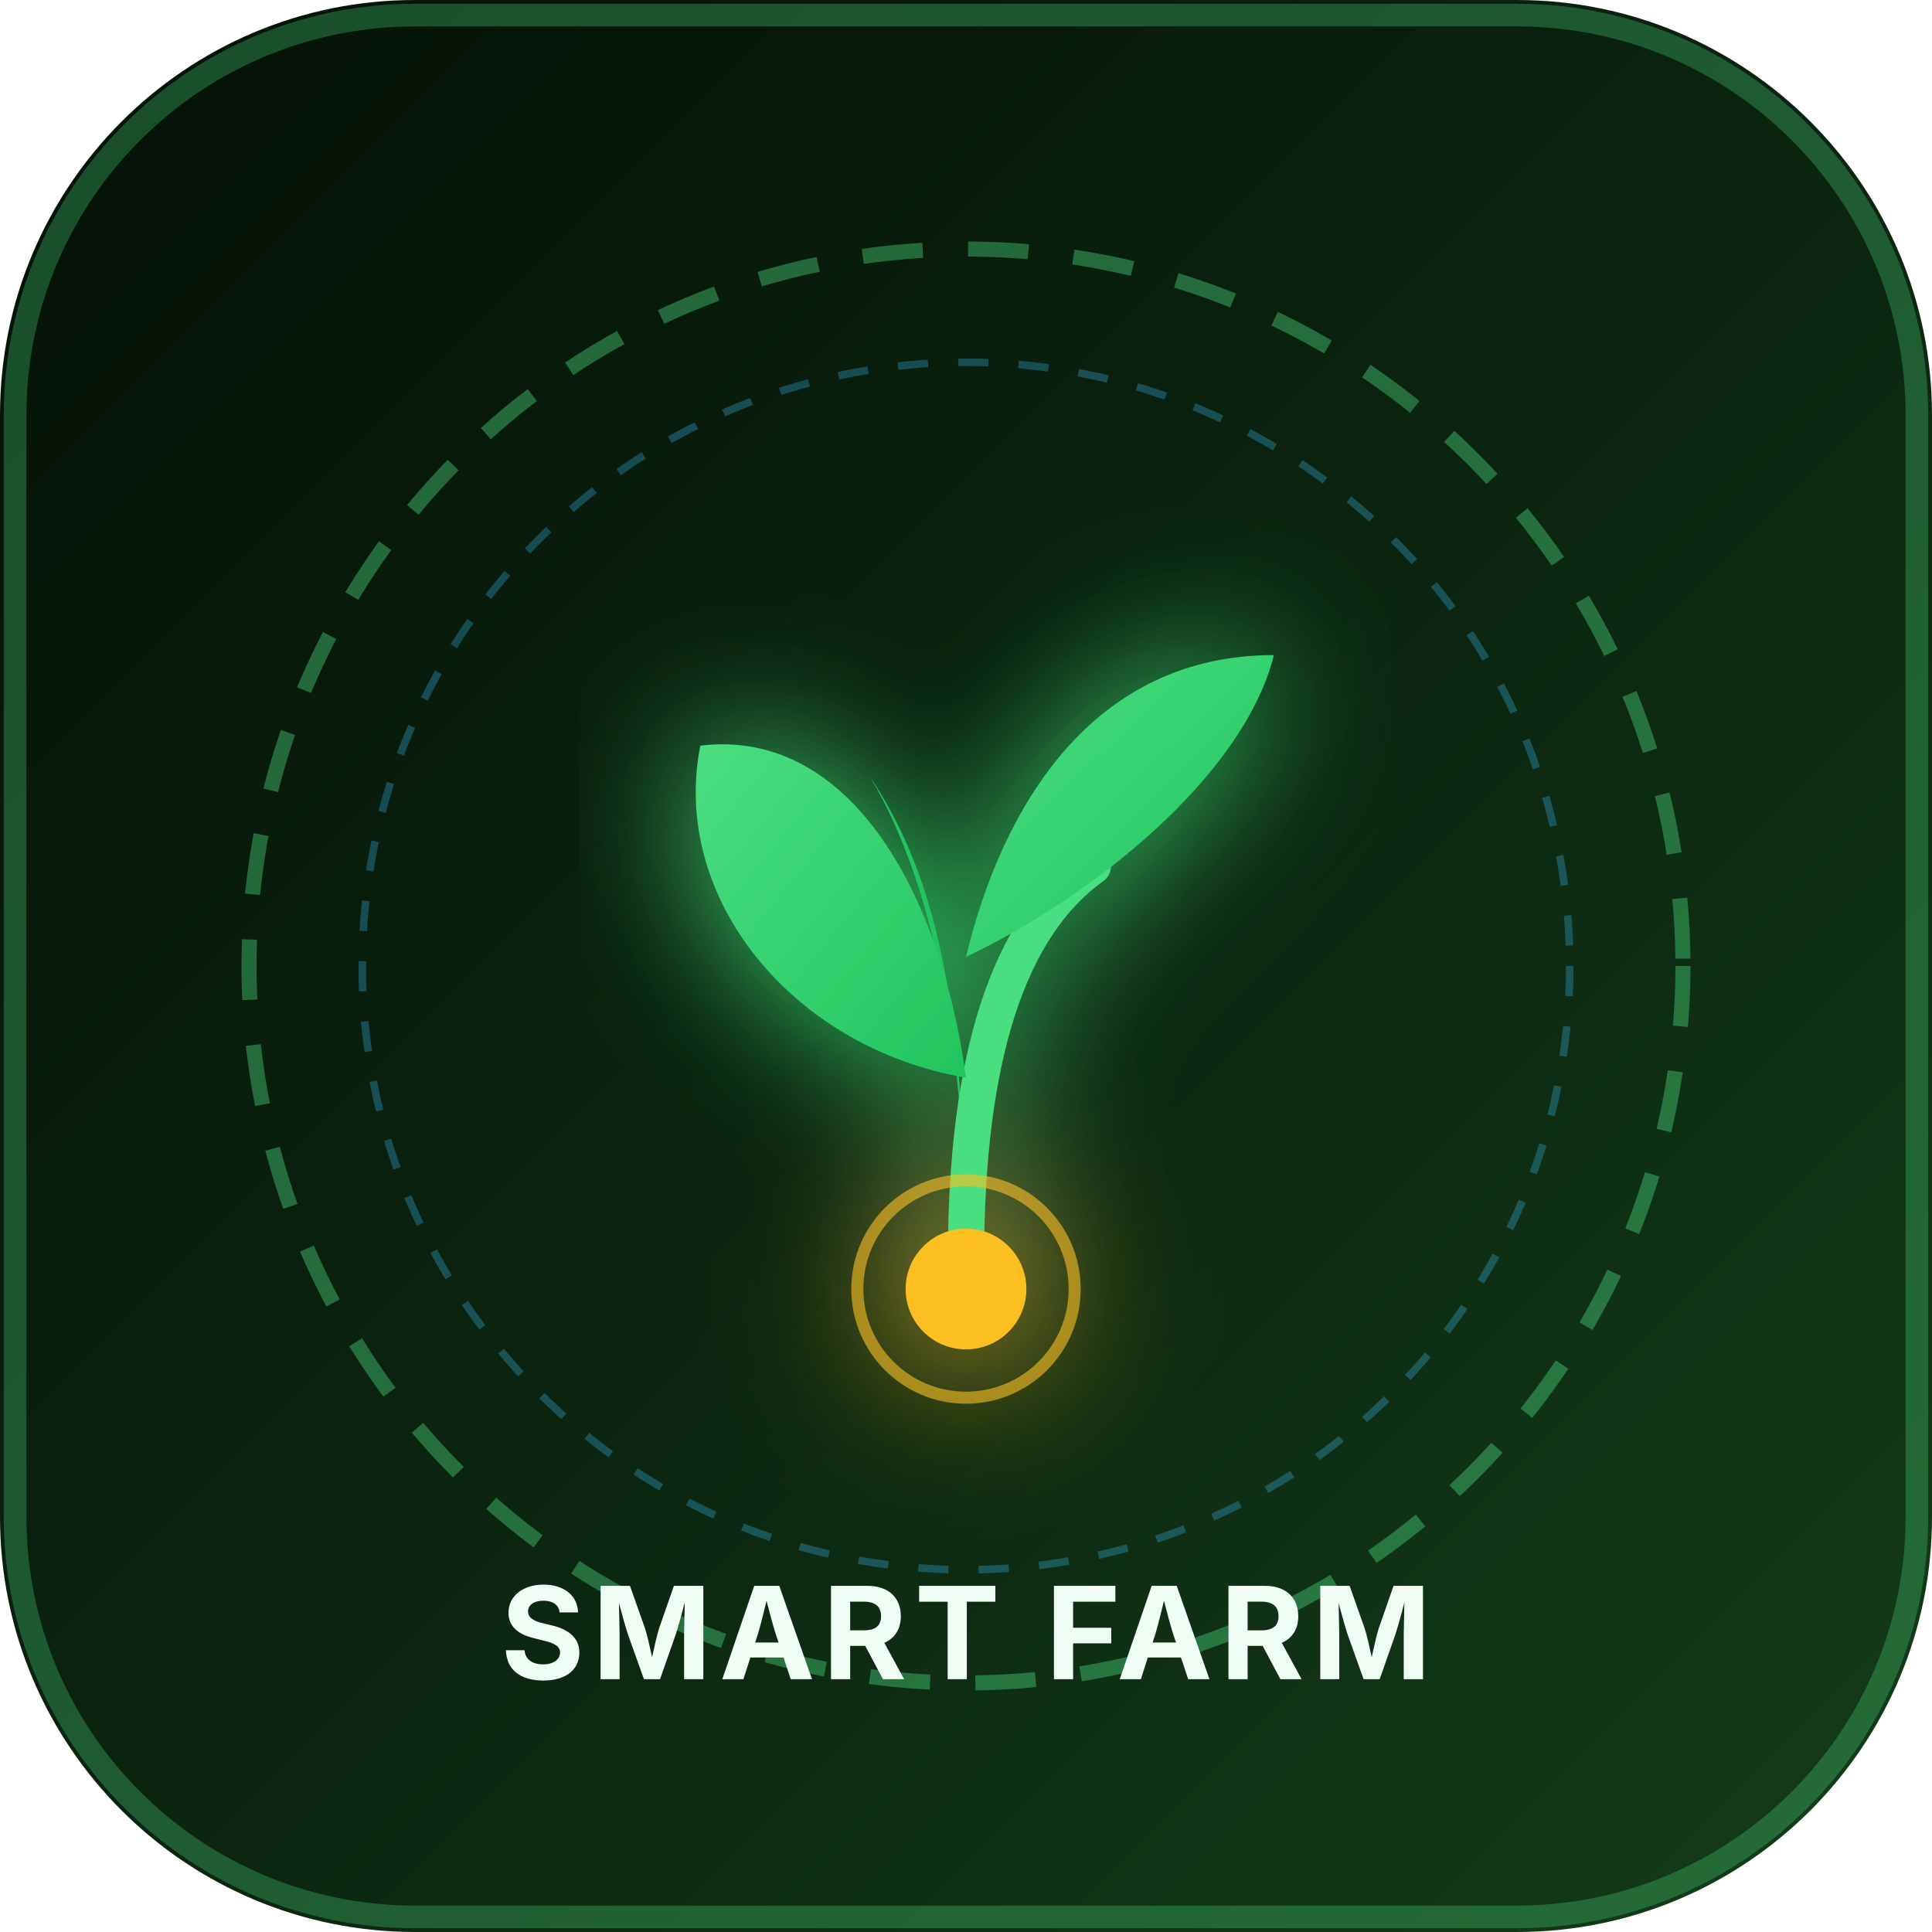
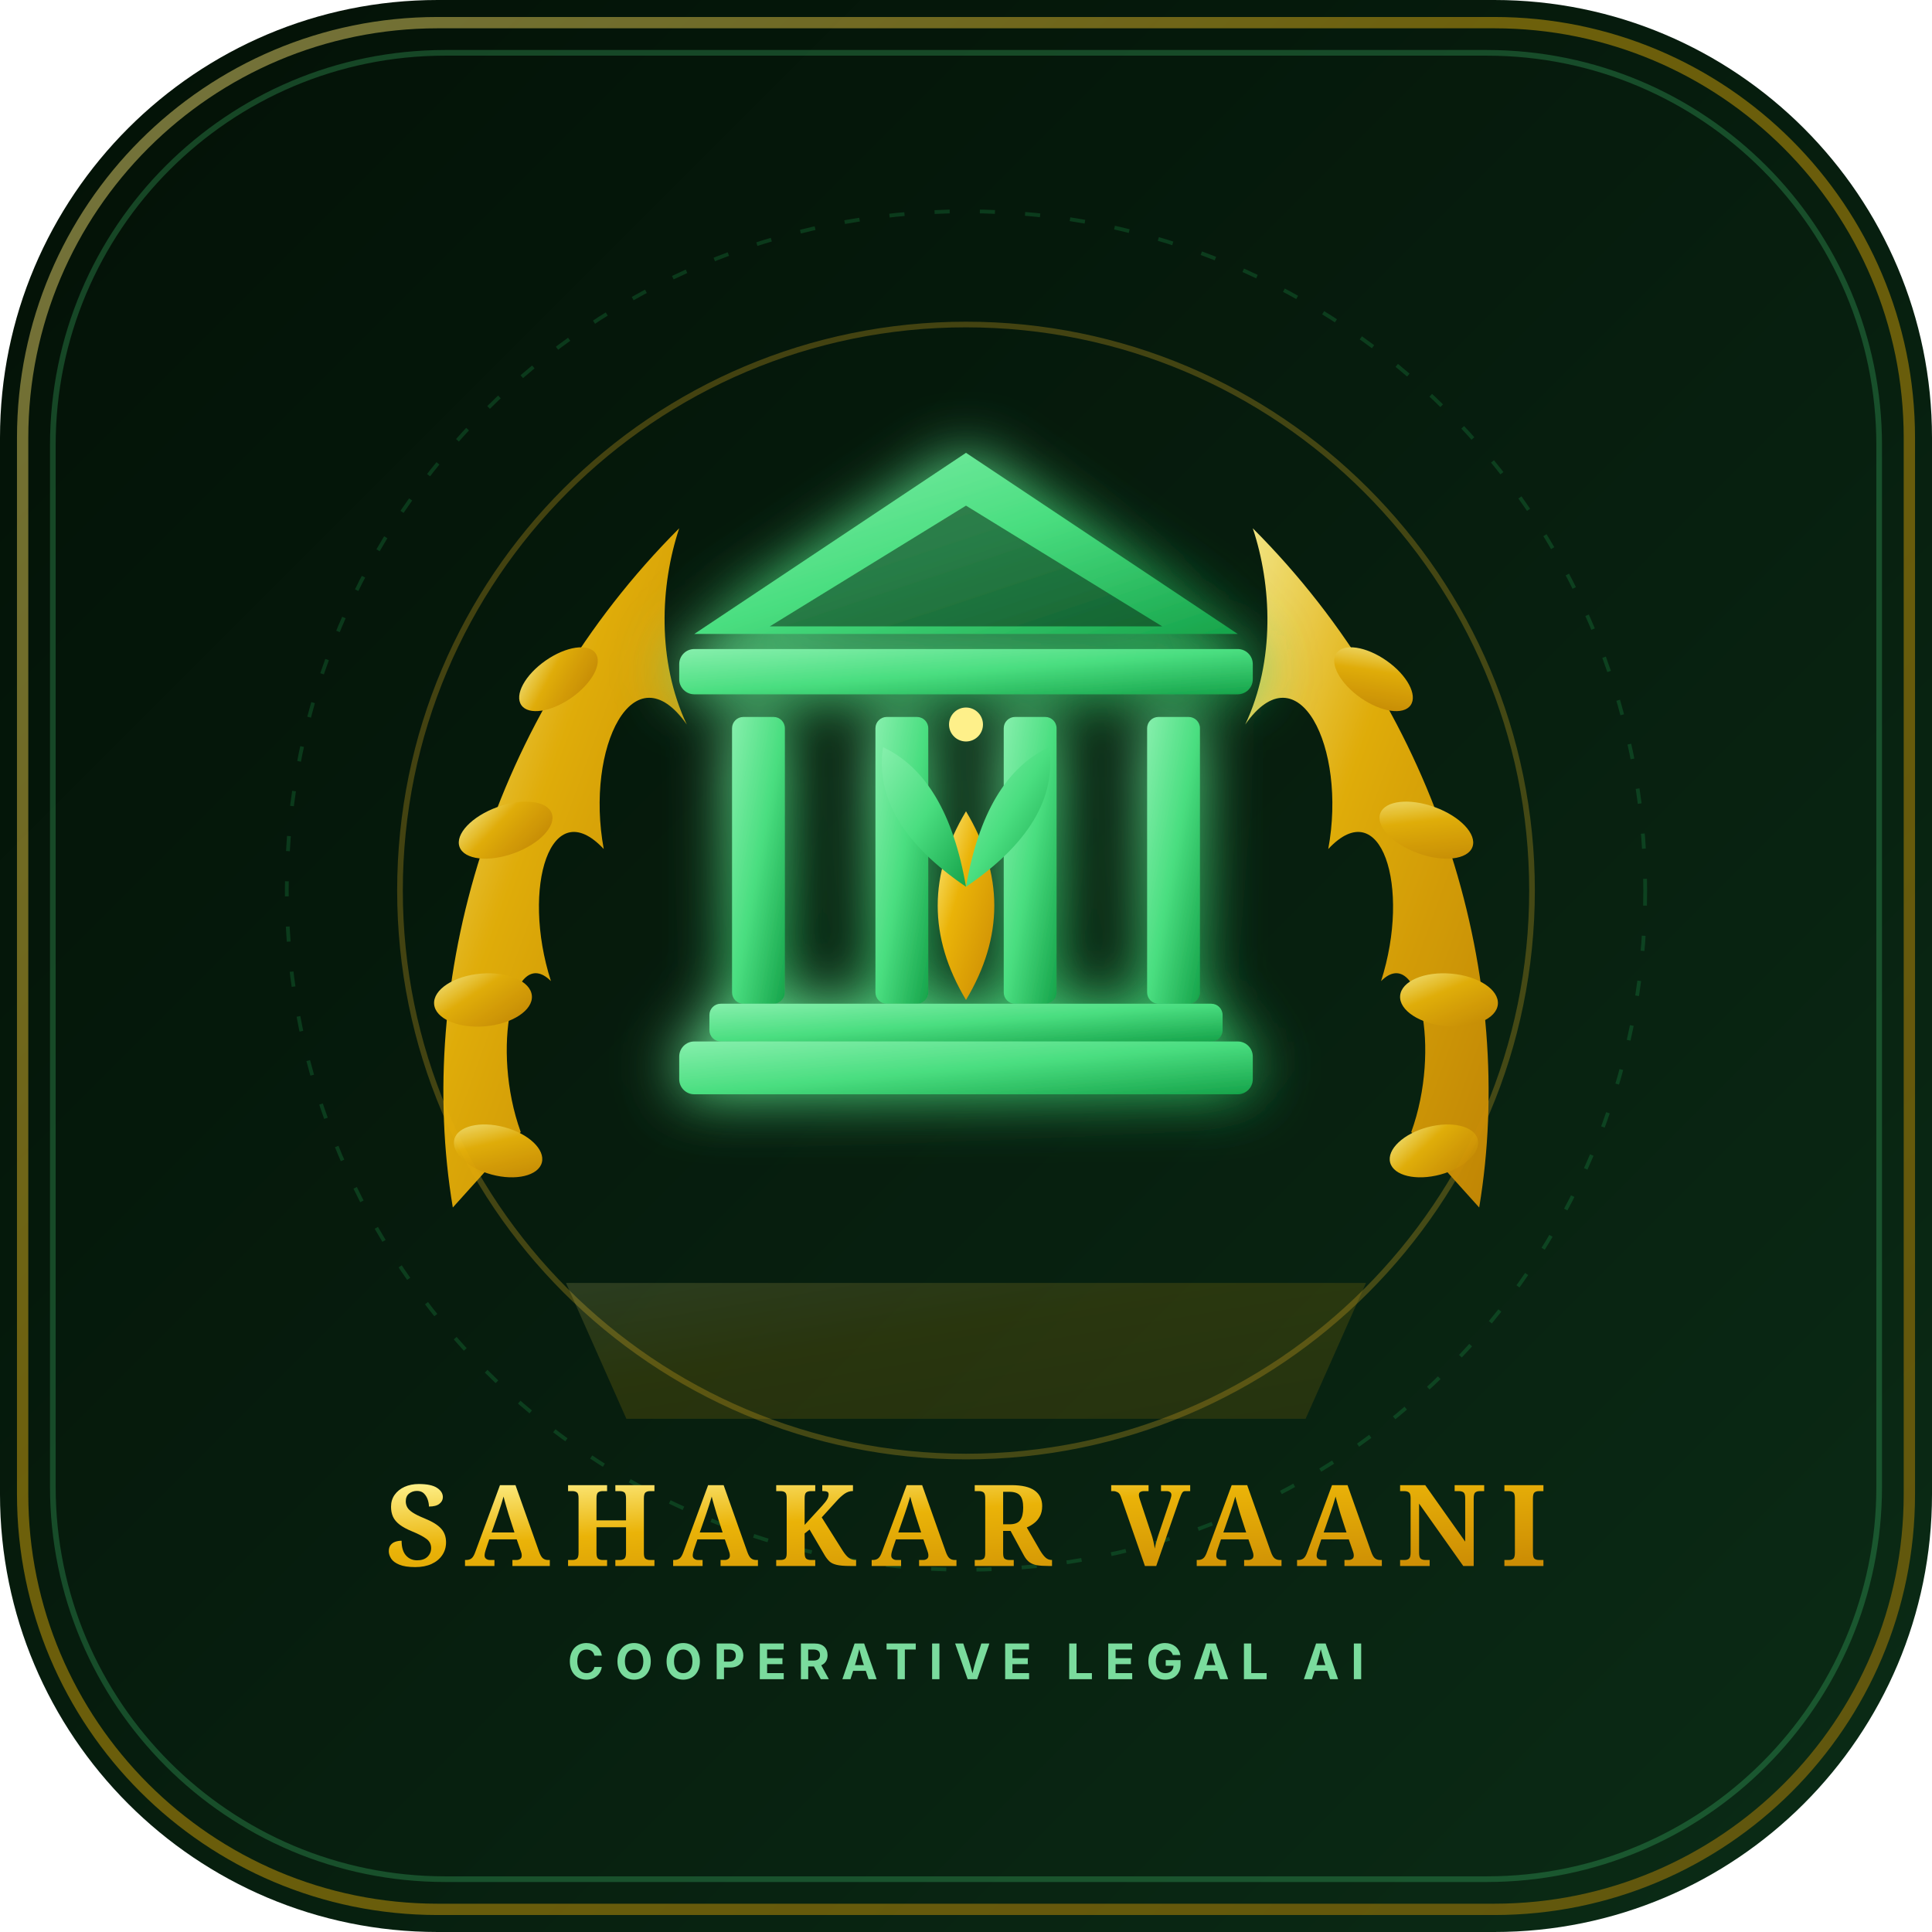
<svg xmlns="http://www.w3.org/2000/svg" viewBox="0 0 512 512" width="512" height="512">
  <defs>
-     <linearGradient id="bg" x1="0%" y1="0%" x2="100%" y2="100%">
-       <stop offset="0%" stop-color="#051007" />
-       <stop offset="50%" stop-color="#0b2410" />
-       <stop offset="100%" stop-color="#143d1a" />
+     <linearGradient id="bgGrad" x1="0%" y1="0%" x2="100%" y2="100%">
+       <stop offset="0%" stop-color="#031106" />
+       <stop offset="45%" stop-color="#061c0d" />
+       <stop offset="100%" stop-color="#0b2c16" />
    </linearGradient>
-     <linearGradient id="leafGrad" x1="0%" y1="0%" x2="100%" y2="100%">
-       <stop offset="0%" stop-color="#4ade80" />
-       <stop offset="100%" stop-color="#22c55e" />
+     <linearGradient id="goldGrad" x1="0%" y1="0%" x2="100%" y2="100%">
+       <stop offset="0%" stop-color="#fef08a" />
+       <stop offset="40%" stop-color="#eab308" />
+       <stop offset="100%" stop-color="#ca8a04" />
    </linearGradient>
-     <filter id="glow" x="-20%" y="-20%" width="140%" height="140%">
-       <feGaussianBlur stdDeviation="12" result="blur" />
+     <linearGradient id="emeraldGrad" x1="0%" y1="0%" x2="100%" y2="100%">
+       <stop offset="0%" stop-color="#86efac" />
+       <stop offset="50%" stop-color="#4ade80" />
+       <stop offset="100%" stop-color="#16a34a" />
+     </linearGradient>
+     <filter id="subtleGlow" x="-20%" y="-20%" width="140%" height="140%">
+       <feGaussianBlur stdDeviation="8" result="blur" />
      <feComposite in="SourceGraphic" in2="blur" operator="over" />
    </filter>
  </defs>
-   <rect width="512" height="512" rx="110" fill="url(#bg)" />
-   <rect width="504" height="504" x="4" y="4" rx="106" fill="none" stroke="#4ade80" stroke-width="6" opacity="0.3" />
-   <circle cx="256" cy="256" r="190" fill="none" stroke="#4ade80" stroke-width="4" stroke-dasharray="16 12" opacity="0.4" />
-   <circle cx="256" cy="256" r="160" fill="none" stroke="#38bdf8" stroke-width="2" stroke-dasharray="8 8" opacity="0.3" />
-   <g filter="url(#glow)" transform="translate(256, 260) scale(1.6) translate(-64, -64)">
-     <path d="M 64 110 C 64 80, 60 50, 48 30 C 58 45, 64 65, 64 110 Z" fill="#22c55e" />
-     <path d="M 64 110 Q 64 60 85 45" fill="none" stroke="#4ade80" stroke-width="6" stroke-linecap="round" />
-     <path d="M 64 80 C 35 75, 15 50, 20 25 C 45 22, 60 50, 64 80 Z" fill="url(#leafGrad)" />
-     <path d="M 64 60 C 85 50, 110 30, 115 10 C 85 10, 70 35, 64 60 Z" fill="url(#leafGrad)" />
-     <circle cx="64" cy="115" r="10" fill="#fbbf24" />
-     <circle cx="64" cy="115" r="18" fill="none" stroke="#fbbf24" stroke-width="2" opacity="0.6" />
+   <rect width="512" height="512" rx="116" fill="url(#bgGrad)" />
+   <rect width="500" height="500" x="6" y="6" rx="110" fill="none" stroke="url(#goldGrad)" stroke-width="3" opacity="0.45" />
+   <rect width="484" height="484" x="14" y="14" rx="104" fill="none" stroke="#4ade80" stroke-width="1.5" opacity="0.25" />
+   <circle cx="256" cy="236" r="180" fill="none" stroke="#22c55e" stroke-width="1" stroke-dasharray="4 8" opacity="0.2" />
+   <circle cx="256" cy="236" r="150" fill="none" stroke="#fbbf24" stroke-width="1.5" opacity="0.25" />
+   <g fill="url(#goldGrad)" opacity="0.95">
+     <path d="M120,320 C110,260 130,190 180,140 C175,155 174,175 182,192 C168,172 155,198 160,225 C146,210 138,235 146,260 C136,250 130,278 138,300 Z" />
+     <ellipse cx="148" cy="180" rx="12" ry="6" transform="rotate(-35 148 180)" />
+     <ellipse cx="134" cy="220" rx="13" ry="6.5" transform="rotate(-20 134 220)" />
+     <ellipse cx="128" cy="265" rx="13" ry="7" transform="rotate(-5 128 265)" />
+     <ellipse cx="132" cy="305" rx="12" ry="6.5" transform="rotate(15 132 305)" />
  </g>
-   <text x="256" y="445" font-family="'DM Sans', -apple-system, sans-serif" font-size="34" font-weight="700" fill="#f0fdf4" text-anchor="middle" letter-spacing="2">SMART FARM</text>
+   <g fill="url(#goldGrad)" opacity="0.95">
+     <path d="M392,320 C402,260 382,190 332,140 C337,155 338,175 330,192 C344,172 357,198 352,225 C366,210 374,235 366,260 C376,250 382,278 374,300 Z" />
+     <ellipse cx="364" cy="180" rx="12" ry="6" transform="rotate(35 364 180)" />
+     <ellipse cx="378" cy="220" rx="13" ry="6.5" transform="rotate(20 378 220)" />
+     <ellipse cx="384" cy="265" rx="13" ry="7" transform="rotate(5 384 265)" />
+     <ellipse cx="380" cy="305" rx="12" ry="6.5" transform="rotate(-15 380 305)" />
+   </g>
+   <g filter="url(#subtleGlow)">
+     <path d="M256,120 L184,168 L328,168 Z" fill="url(#emeraldGrad)" />
+     <path d="M256,134 L204,166 L308,166 Z" fill="#061c0d" opacity="0.5" />
+     <rect x="180" y="172" width="152" height="12" rx="4" fill="url(#emeraldGrad)" />
+     <rect x="194" y="190" width="14" height="76" rx="3" fill="url(#emeraldGrad)" />
+     <rect x="232" y="190" width="14" height="76" rx="3" fill="url(#emeraldGrad)" />
+     <rect x="266" y="190" width="14" height="76" rx="3" fill="url(#emeraldGrad)" />
+     <rect x="304" y="190" width="14" height="76" rx="3" fill="url(#emeraldGrad)" />
+     <rect x="188" y="266" width="136" height="10" rx="3" fill="url(#emeraldGrad)" />
+     <rect x="180" y="276" width="152" height="14" rx="4" fill="url(#emeraldGrad)" />
+   </g>
+   <g transform="translate(256, 230)">
+     <path d="M0,35 Q-15,10 0,-15 Q15,10 0,35 Z" fill="url(#goldGrad)" />
+     <path d="M0,5 Q-25,-12 -22,-32 Q-5,-24 0,5 Z" fill="url(#emeraldGrad)" />
+     <path d="M0,5 Q25,-12 22,-32 Q5,-24 0,5 Z" fill="url(#emeraldGrad)" />
+     <circle cx="0" cy="-38" r="4.5" fill="#fef08a" />
+   </g>
+   <path d="M150,340 L362,340 L346,376 L166,376 Z" fill="url(#goldGrad)" opacity="0.15" />
+   <line x1="140" y1="340" x2="372" y2="340" stroke="url(#goldGrad)" stroke-width="3" stroke-linecap="round" />
+   <text x="256" y="415" font-family="'Cinzel', 'Playfair Display', Georgia, serif" font-size="30" font-weight="800" fill="url(#goldGrad)" text-anchor="middle" letter-spacing="4">SAHAKAR VAANI</text>
+   <text x="256" y="445" font-family="'DM Sans', -apple-system, sans-serif" font-size="13" font-weight="700" fill="#86efac" text-anchor="middle" letter-spacing="3" opacity="0.9">COOPERATIVE LEGAL AI</text>
</svg>
